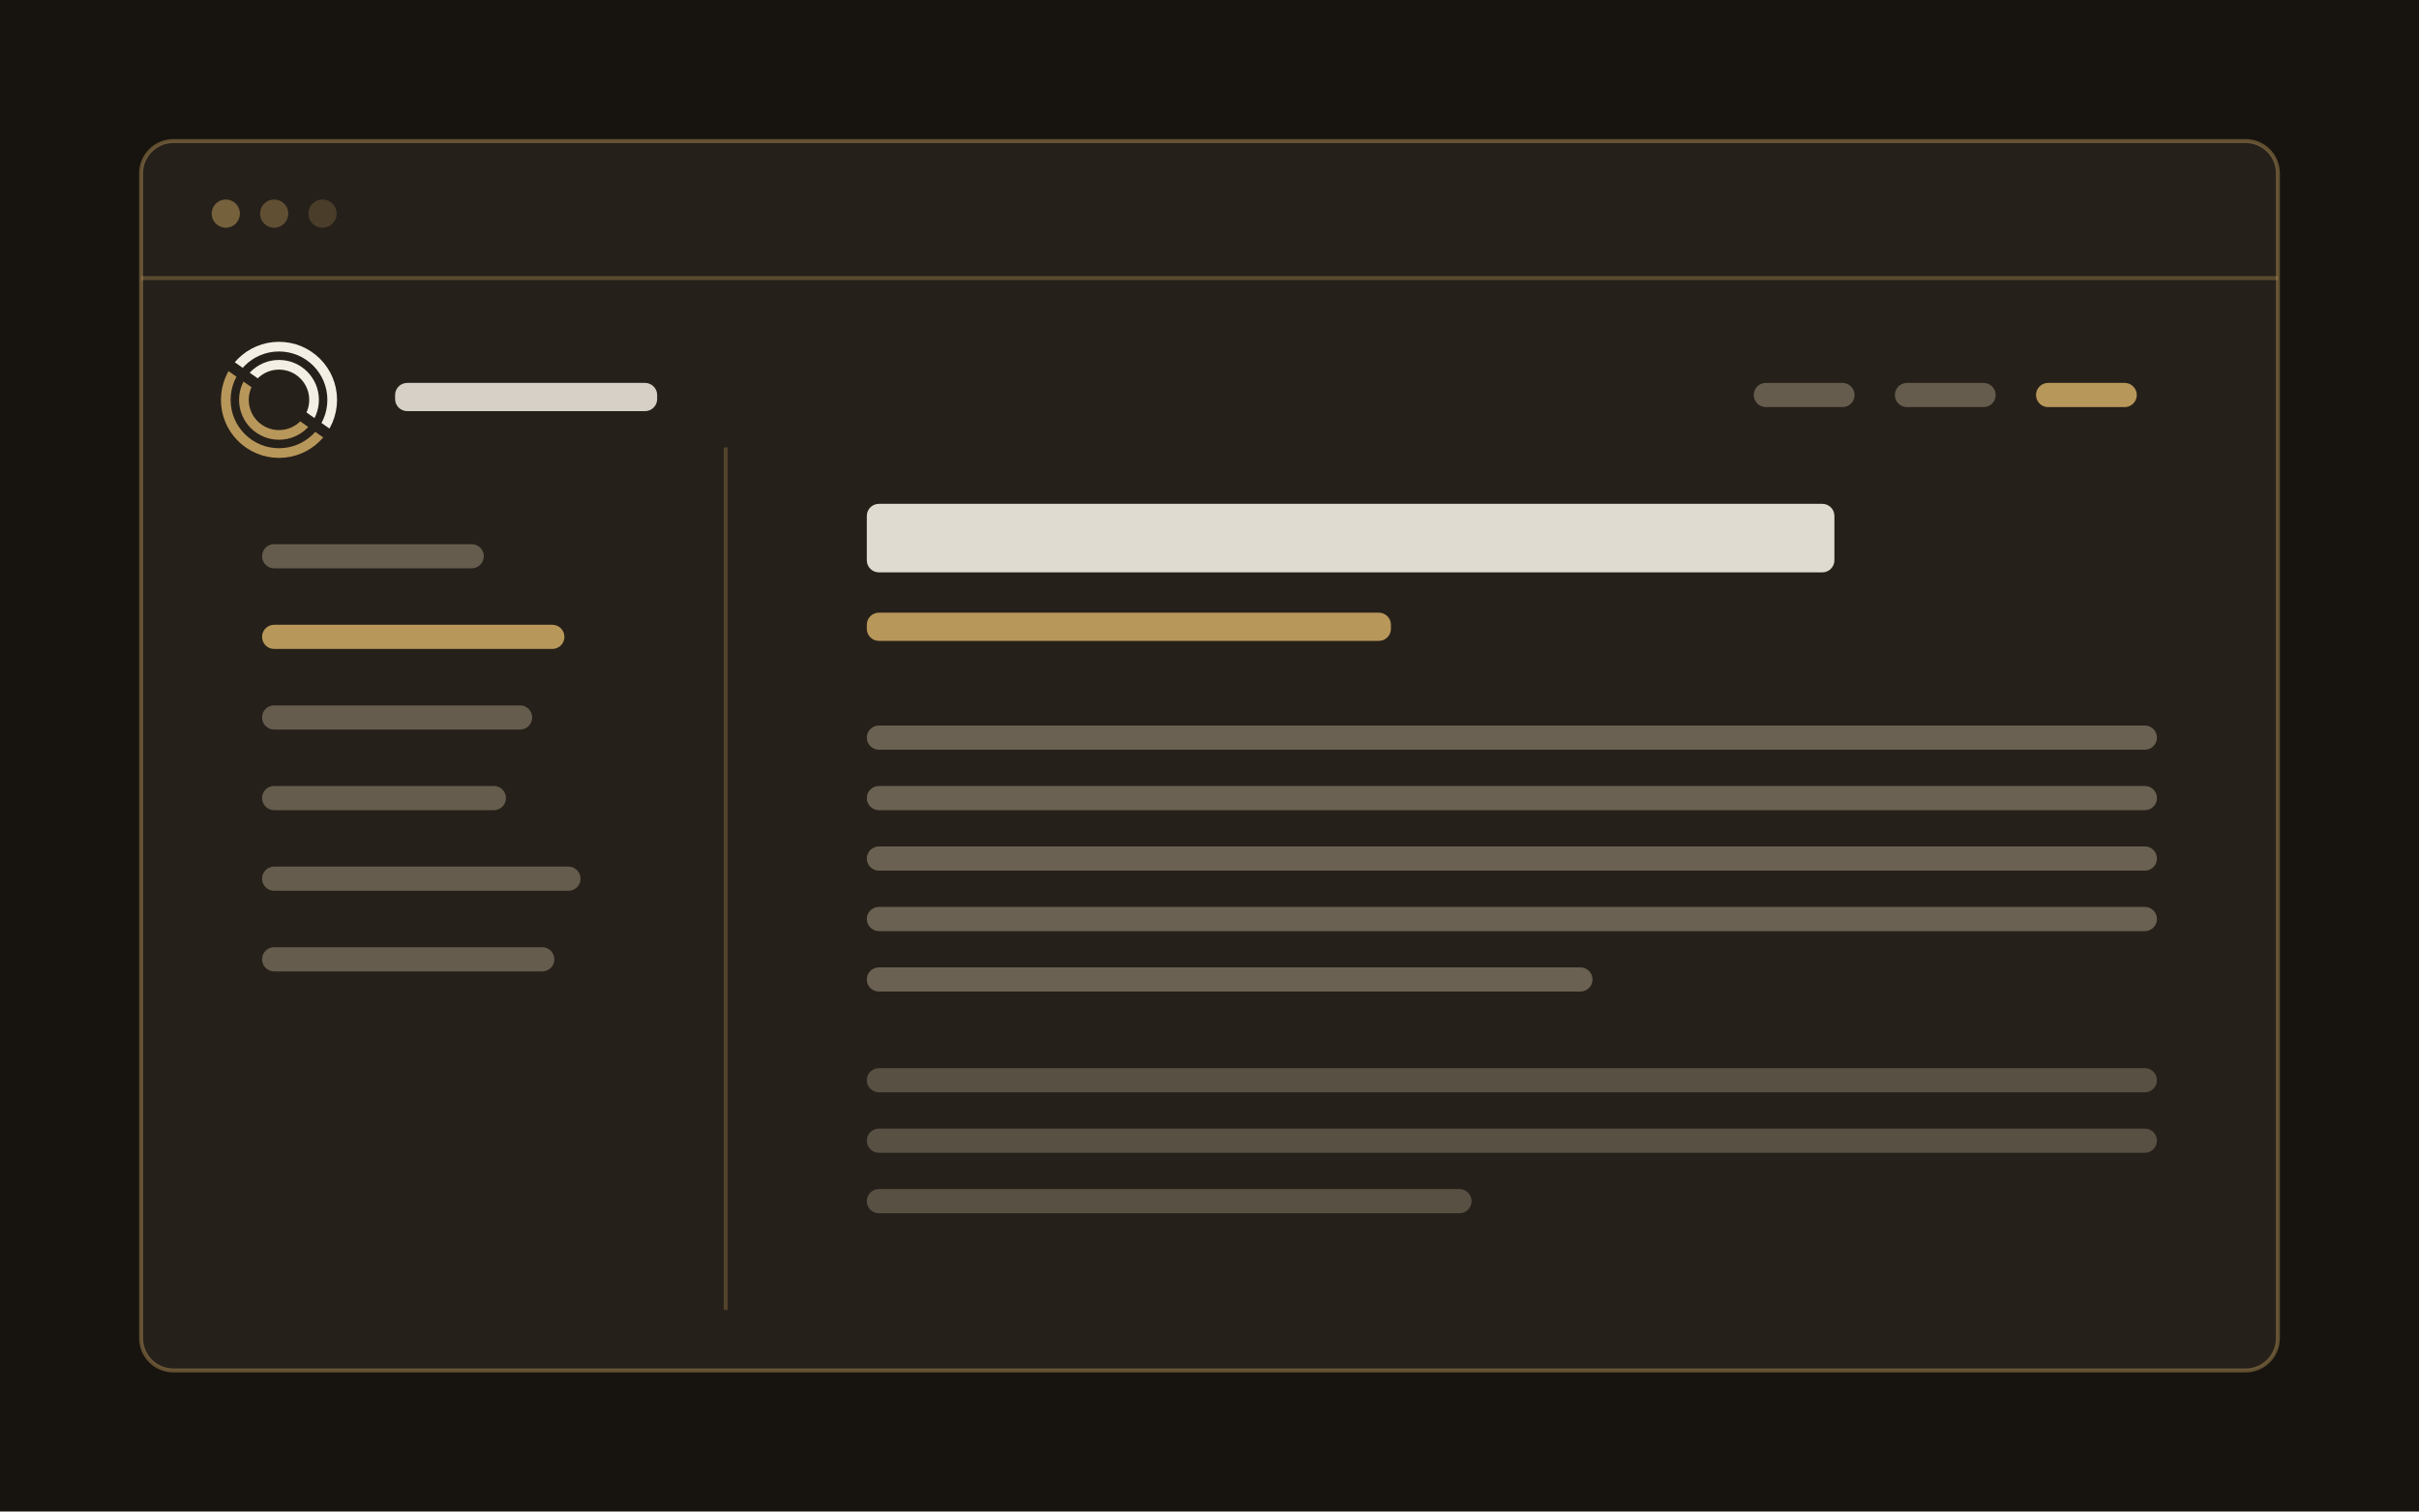
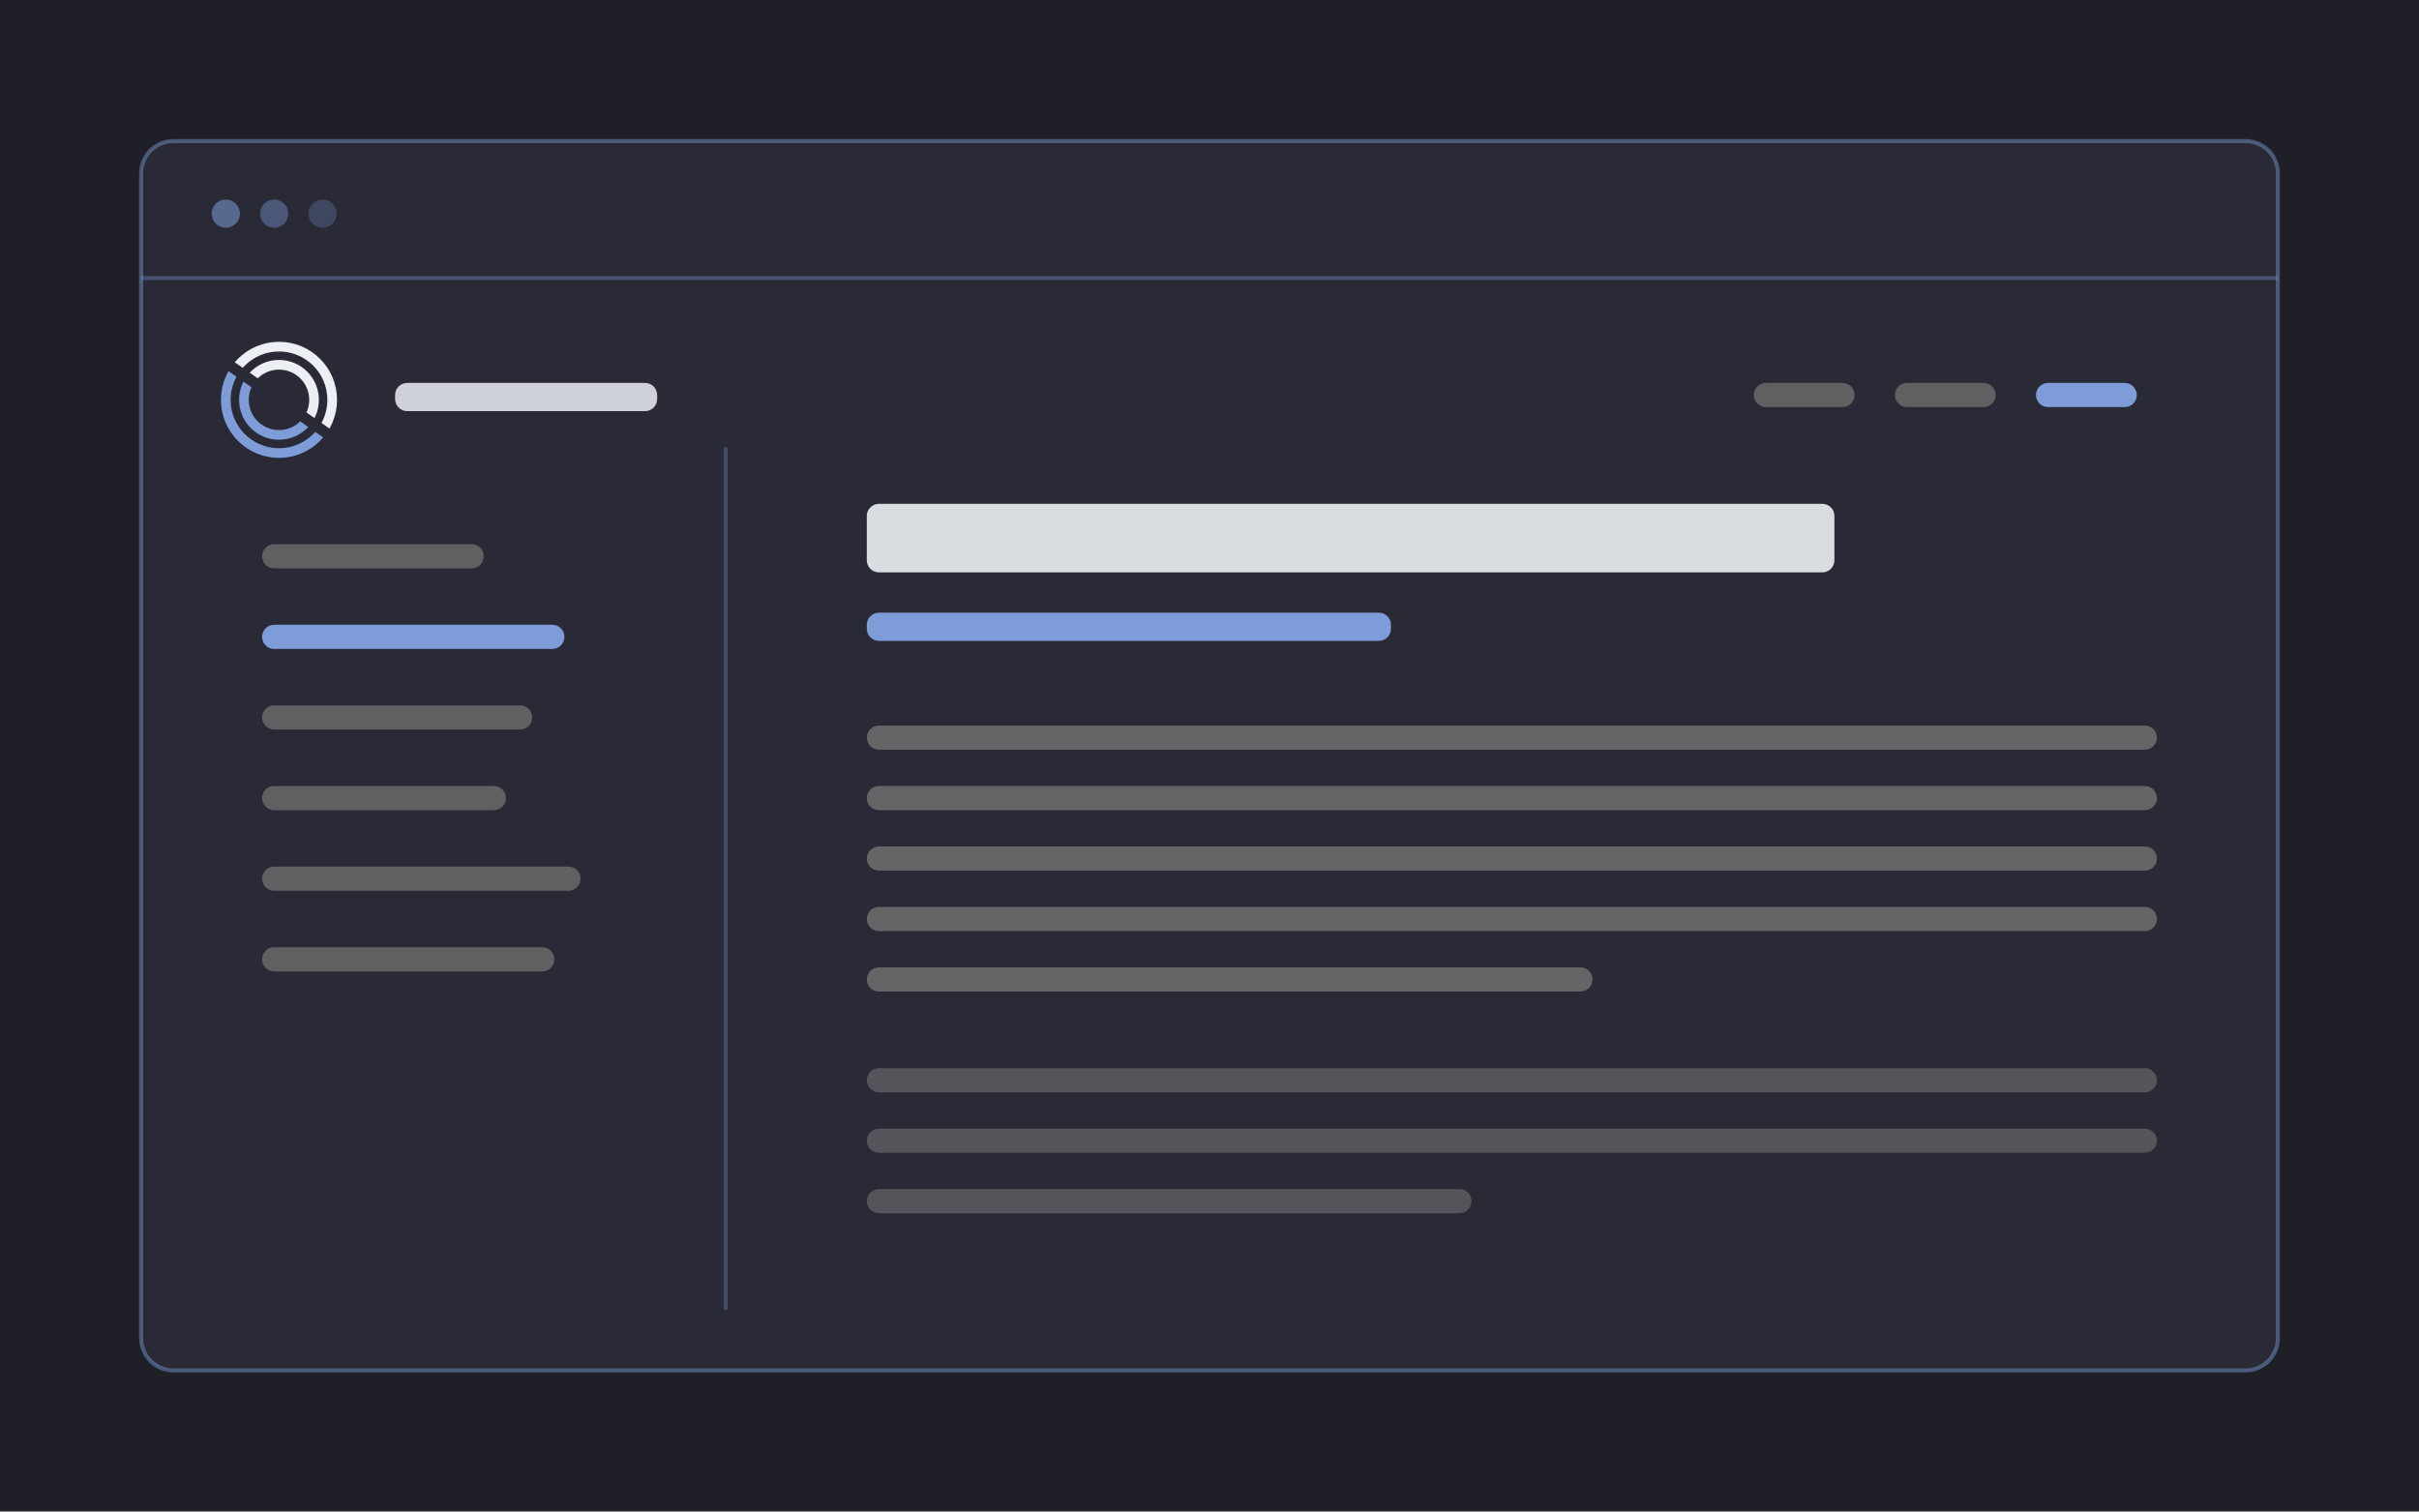
<svg xmlns="http://www.w3.org/2000/svg" width="1200" height="750" viewBox="0 0 1200 750" role="img" aria-labelledby="title">
-   <rect width="1200" height="750" fill="#17130F" />
-   <rect x="70" y="70" width="1060" height="610" rx="16" fill="#26201A" stroke="#B8975A" stroke-opacity="0.45" stroke-width="2" />
-   <circle cx="112" cy="106" r="7" fill="#B8975A" opacity="0.55" />
-   <circle cx="136" cy="106" r="7" fill="#B8975A" opacity="0.4" />
-   <circle cx="160" cy="106" r="7" fill="#B8975A" opacity="0.25" />
-   <line x1="70" y1="138" x2="1130" y2="138" stroke="#B8975A" stroke-opacity="0.35" stroke-width="2" />
+   <rect width="1200" height="750" fill="#1F1F28" />
+   <rect x="70" y="70" width="1060" height="610" rx="16" fill="#2A2A37" stroke="#7E9CD8" stroke-opacity="0.45" stroke-width="2" />
+   <circle cx="112" cy="106" r="7" fill="#7E9CD8" opacity="0.55" />
+   <circle cx="136" cy="106" r="7" fill="#7E9CD8" opacity="0.4" />
+   <circle cx="160" cy="106" r="7" fill="#7E9CD8" opacity="0.25" />
+   <line x1="70" y1="138" x2="1130" y2="138" stroke="#7E9CD8" stroke-opacity="0.35" stroke-width="2" />
  <g transform="translate(100 160) scale(0.3)">
    <defs>
      <clipPath id="t0-above">
        <polygon points="-112.6,-51.4 378.9,292.7 545.8,54.3 54.3,-289.8" />
      </clipPath>
      <clipPath id="t0-below">
        <polygon points="-122.9,-36.7 368.6,307.4 201.7,545.8 -289.8,201.7" />
      </clipPath>
    </defs>
    <g fill="none" stroke-width="16">
-       <g clip-path="url(#t0-above)" stroke="#F4EFE4">
+       <g clip-path="url(#t0-above)" stroke="#ECEFF4">
        <circle cx="128" cy="128" r="88" />
        <circle cx="128" cy="128" r="58" />
      </g>
-       <g clip-path="url(#t0-below)" stroke="#B8975A">
+       <g clip-path="url(#t0-below)" stroke="#7E9CD8">
        <circle cx="128" cy="128" r="88" />
        <circle cx="128" cy="128" r="58" />
      </g>
    </g>
  </g>
-   <rect x="196" y="190" width="130" height="14" rx="6" fill="#F4EFE4" opacity="0.85" />
-   <rect x="870" y="190" width="50" height="12" rx="6" fill="#A39880" opacity="0.5" />
-   <rect x="940" y="190" width="50" height="12" rx="6" fill="#A39880" opacity="0.5" />
-   <rect x="1010" y="190" width="50" height="12" rx="6" fill="#B8975A" opacity="1" />
-   <line x1="360" y1="222" x2="360" y2="650" stroke="#B8975A" stroke-opacity="0.3" stroke-width="2" />
-   <rect x="130" y="270" width="110" height="12" rx="6" fill="#A39880" opacity="0.5" />
-   <rect x="130" y="310" width="150" height="12" rx="6" fill="#B8975A" opacity="1" />
-   <rect x="130" y="350" width="134" height="12" rx="6" fill="#A39880" opacity="0.5" />
-   <rect x="130" y="390" width="121" height="12" rx="6" fill="#A39880" opacity="0.5" />
-   <rect x="130" y="430" width="158" height="12" rx="6" fill="#A39880" opacity="0.5" />
-   <rect x="130" y="470" width="145" height="12" rx="6" fill="#A39880" opacity="0.5" />
-   <rect x="430" y="250" width="480" height="34" rx="6" fill="#F4EFE4" opacity="0.9" />
-   <rect x="430" y="304" width="260" height="14" rx="6" fill="#B8975A" opacity="1" />
-   <rect x="430" y="360" width="640" height="12" rx="6" fill="#A39880" opacity="0.55" />
-   <rect x="430" y="390" width="640" height="12" rx="6" fill="#A39880" opacity="0.55" />
-   <rect x="430" y="420" width="640" height="12" rx="6" fill="#A39880" opacity="0.55" />
-   <rect x="430" y="450" width="640" height="12" rx="6" fill="#A39880" opacity="0.55" />
-   <rect x="430" y="480" width="360" height="12" rx="6" fill="#A39880" opacity="0.55" />
-   <rect x="430" y="530" width="640" height="12" rx="6" fill="#A39880" opacity="0.4" />
-   <rect x="430" y="560" width="640" height="12" rx="6" fill="#A39880" opacity="0.4" />
-   <rect x="430" y="590" width="300" height="12" rx="6" fill="#A39880" opacity="0.4" />
+   <rect x="196" y="190" width="130" height="14" rx="6" fill="#ECEFF4" opacity="0.85" />
+   <rect x="870" y="190" width="50" height="12" rx="6" fill="#96938E" opacity="0.5" />
+   <rect x="940" y="190" width="50" height="12" rx="6" fill="#96938E" opacity="0.5" />
+   <rect x="1010" y="190" width="50" height="12" rx="6" fill="#7E9CD8" opacity="1" />
+   <line x1="360" y1="222" x2="360" y2="650" stroke="#7E9CD8" stroke-opacity="0.3" stroke-width="2" />
+   <rect x="130" y="270" width="110" height="12" rx="6" fill="#96938E" opacity="0.5" />
+   <rect x="130" y="310" width="150" height="12" rx="6" fill="#7E9CD8" opacity="1" />
+   <rect x="130" y="350" width="134" height="12" rx="6" fill="#96938E" opacity="0.5" />
+   <rect x="130" y="390" width="121" height="12" rx="6" fill="#96938E" opacity="0.5" />
+   <rect x="130" y="430" width="158" height="12" rx="6" fill="#96938E" opacity="0.5" />
+   <rect x="130" y="470" width="145" height="12" rx="6" fill="#96938E" opacity="0.5" />
+   <rect x="430" y="250" width="480" height="34" rx="6" fill="#ECEFF4" opacity="0.9" />
+   <rect x="430" y="304" width="260" height="14" rx="6" fill="#7E9CD8" opacity="1" />
+   <rect x="430" y="360" width="640" height="12" rx="6" fill="#96938E" opacity="0.55" />
+   <rect x="430" y="390" width="640" height="12" rx="6" fill="#96938E" opacity="0.55" />
+   <rect x="430" y="420" width="640" height="12" rx="6" fill="#96938E" opacity="0.55" />
+   <rect x="430" y="450" width="640" height="12" rx="6" fill="#96938E" opacity="0.55" />
+   <rect x="430" y="480" width="360" height="12" rx="6" fill="#96938E" opacity="0.55" />
+   <rect x="430" y="530" width="640" height="12" rx="6" fill="#96938E" opacity="0.4" />
+   <rect x="430" y="560" width="640" height="12" rx="6" fill="#96938E" opacity="0.4" />
+   <rect x="430" y="590" width="300" height="12" rx="6" fill="#96938E" opacity="0.4" />
</svg>
